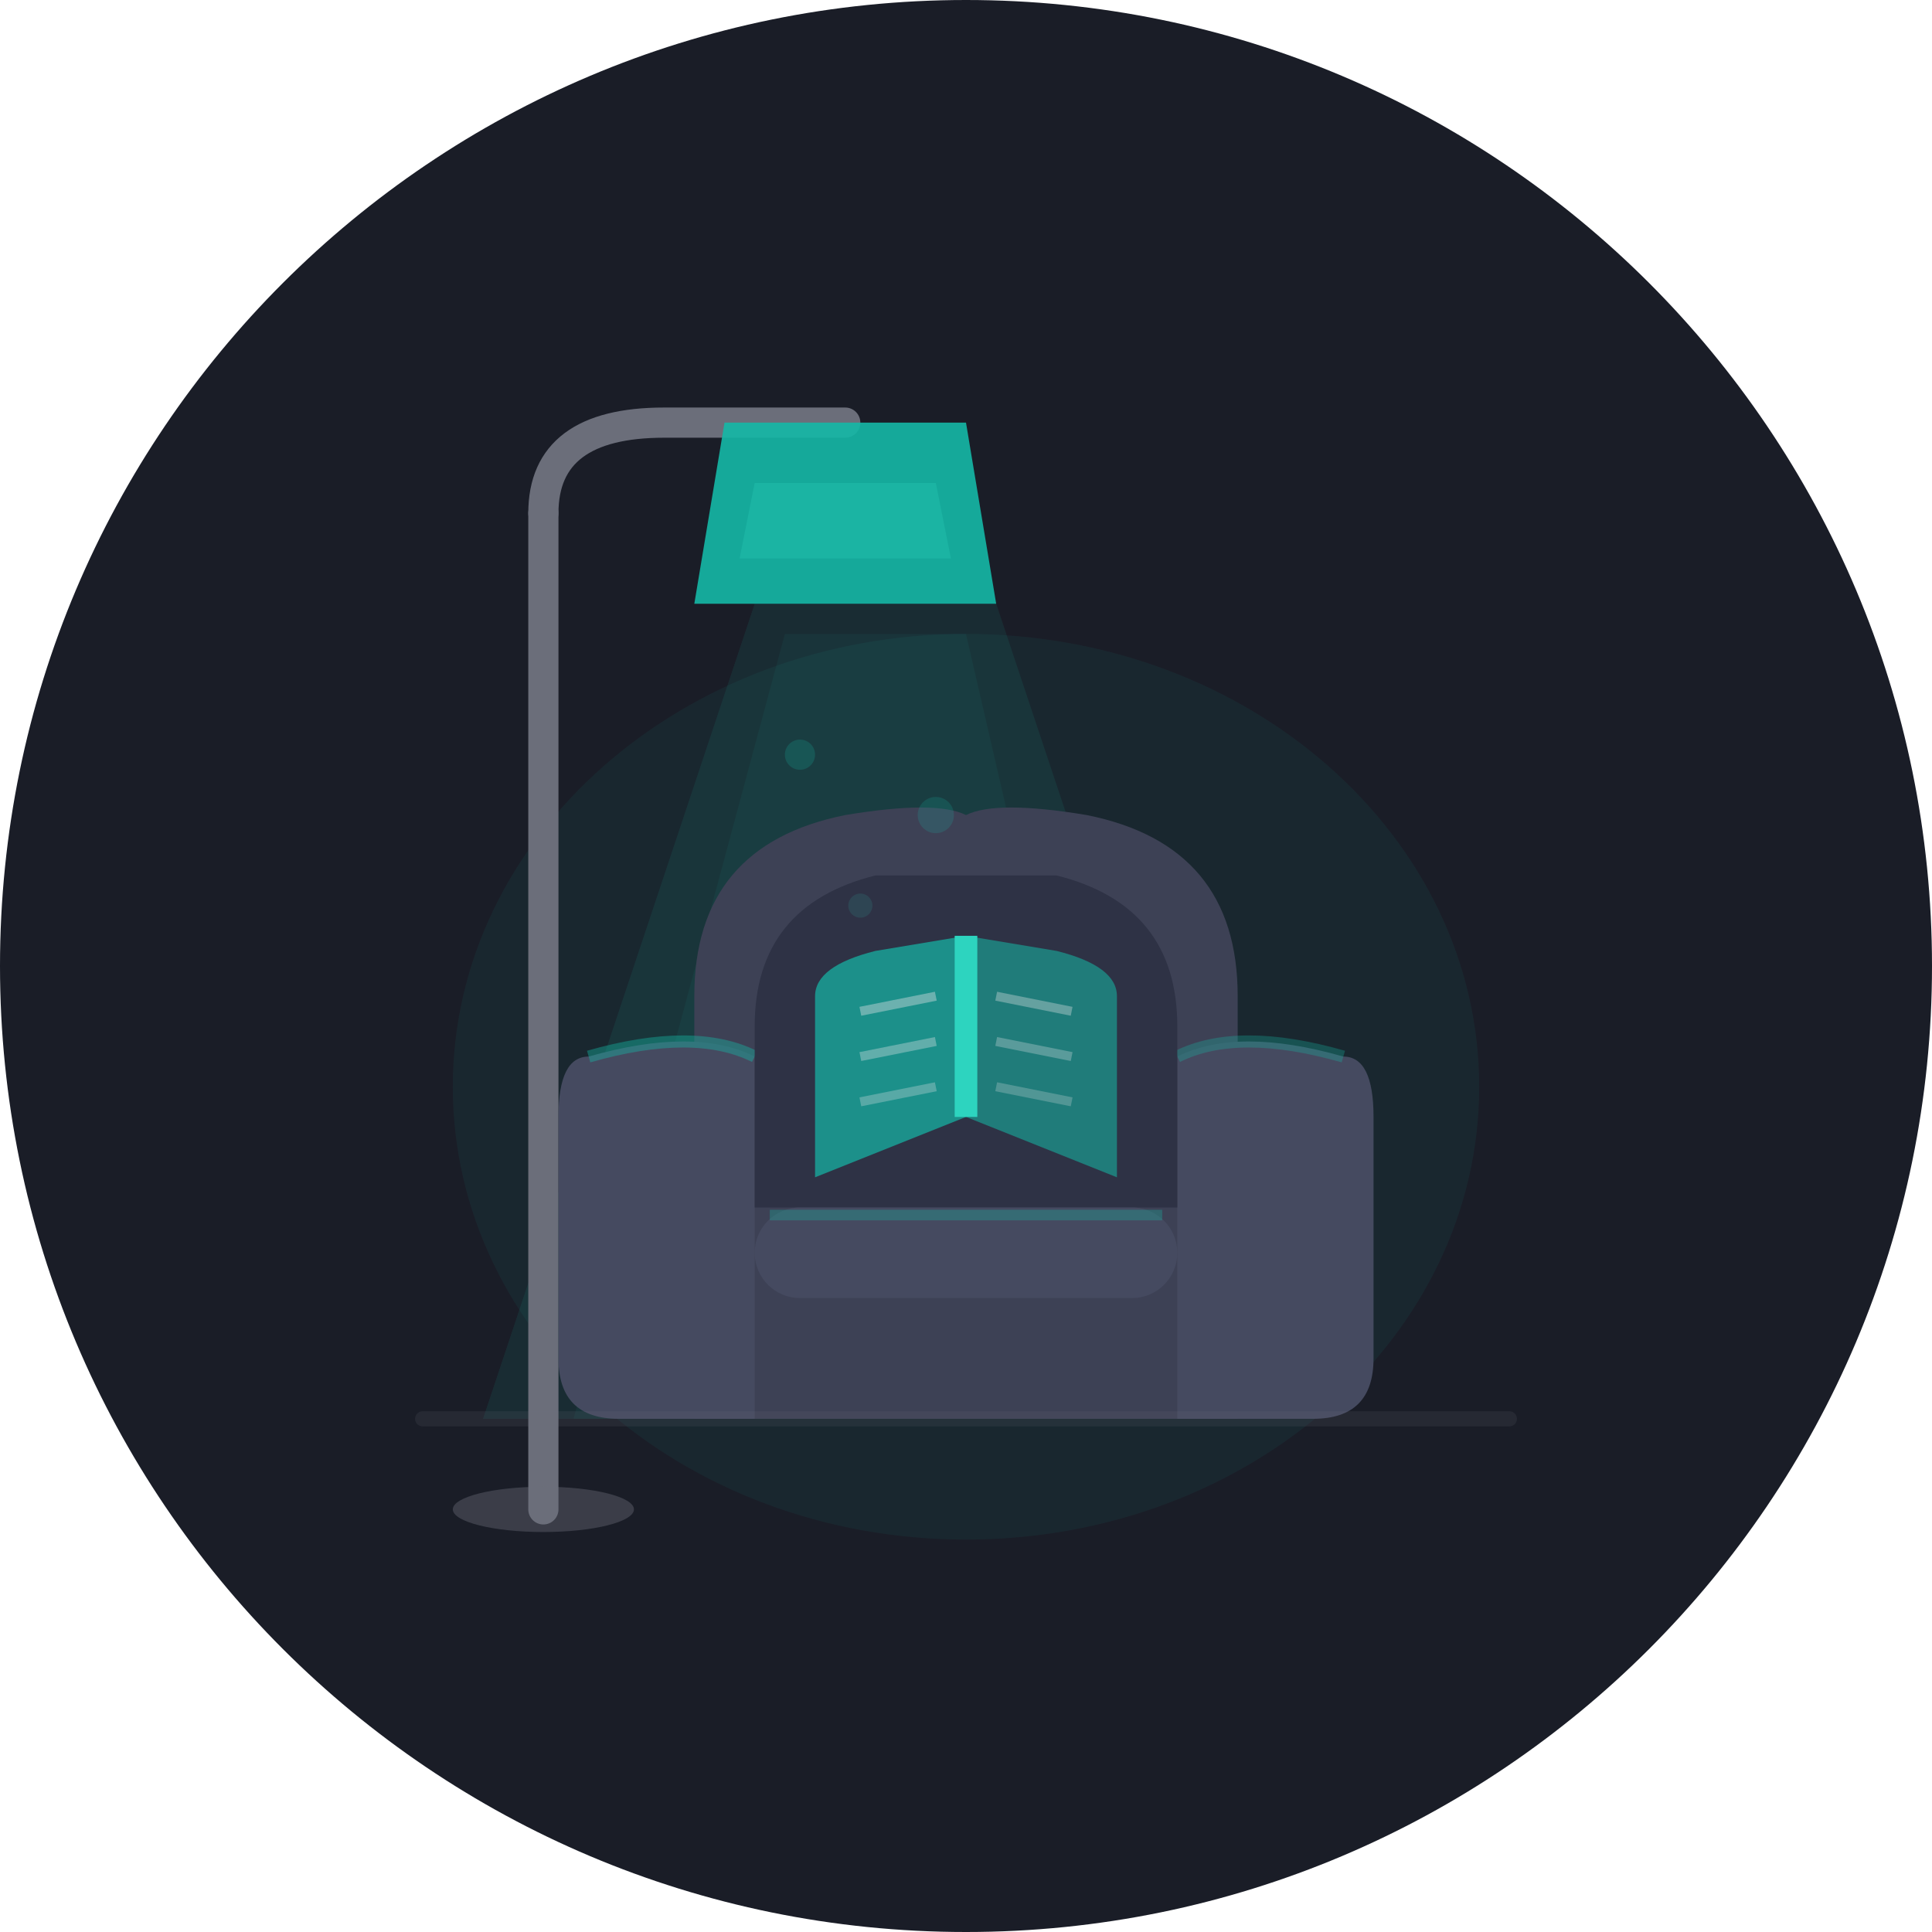
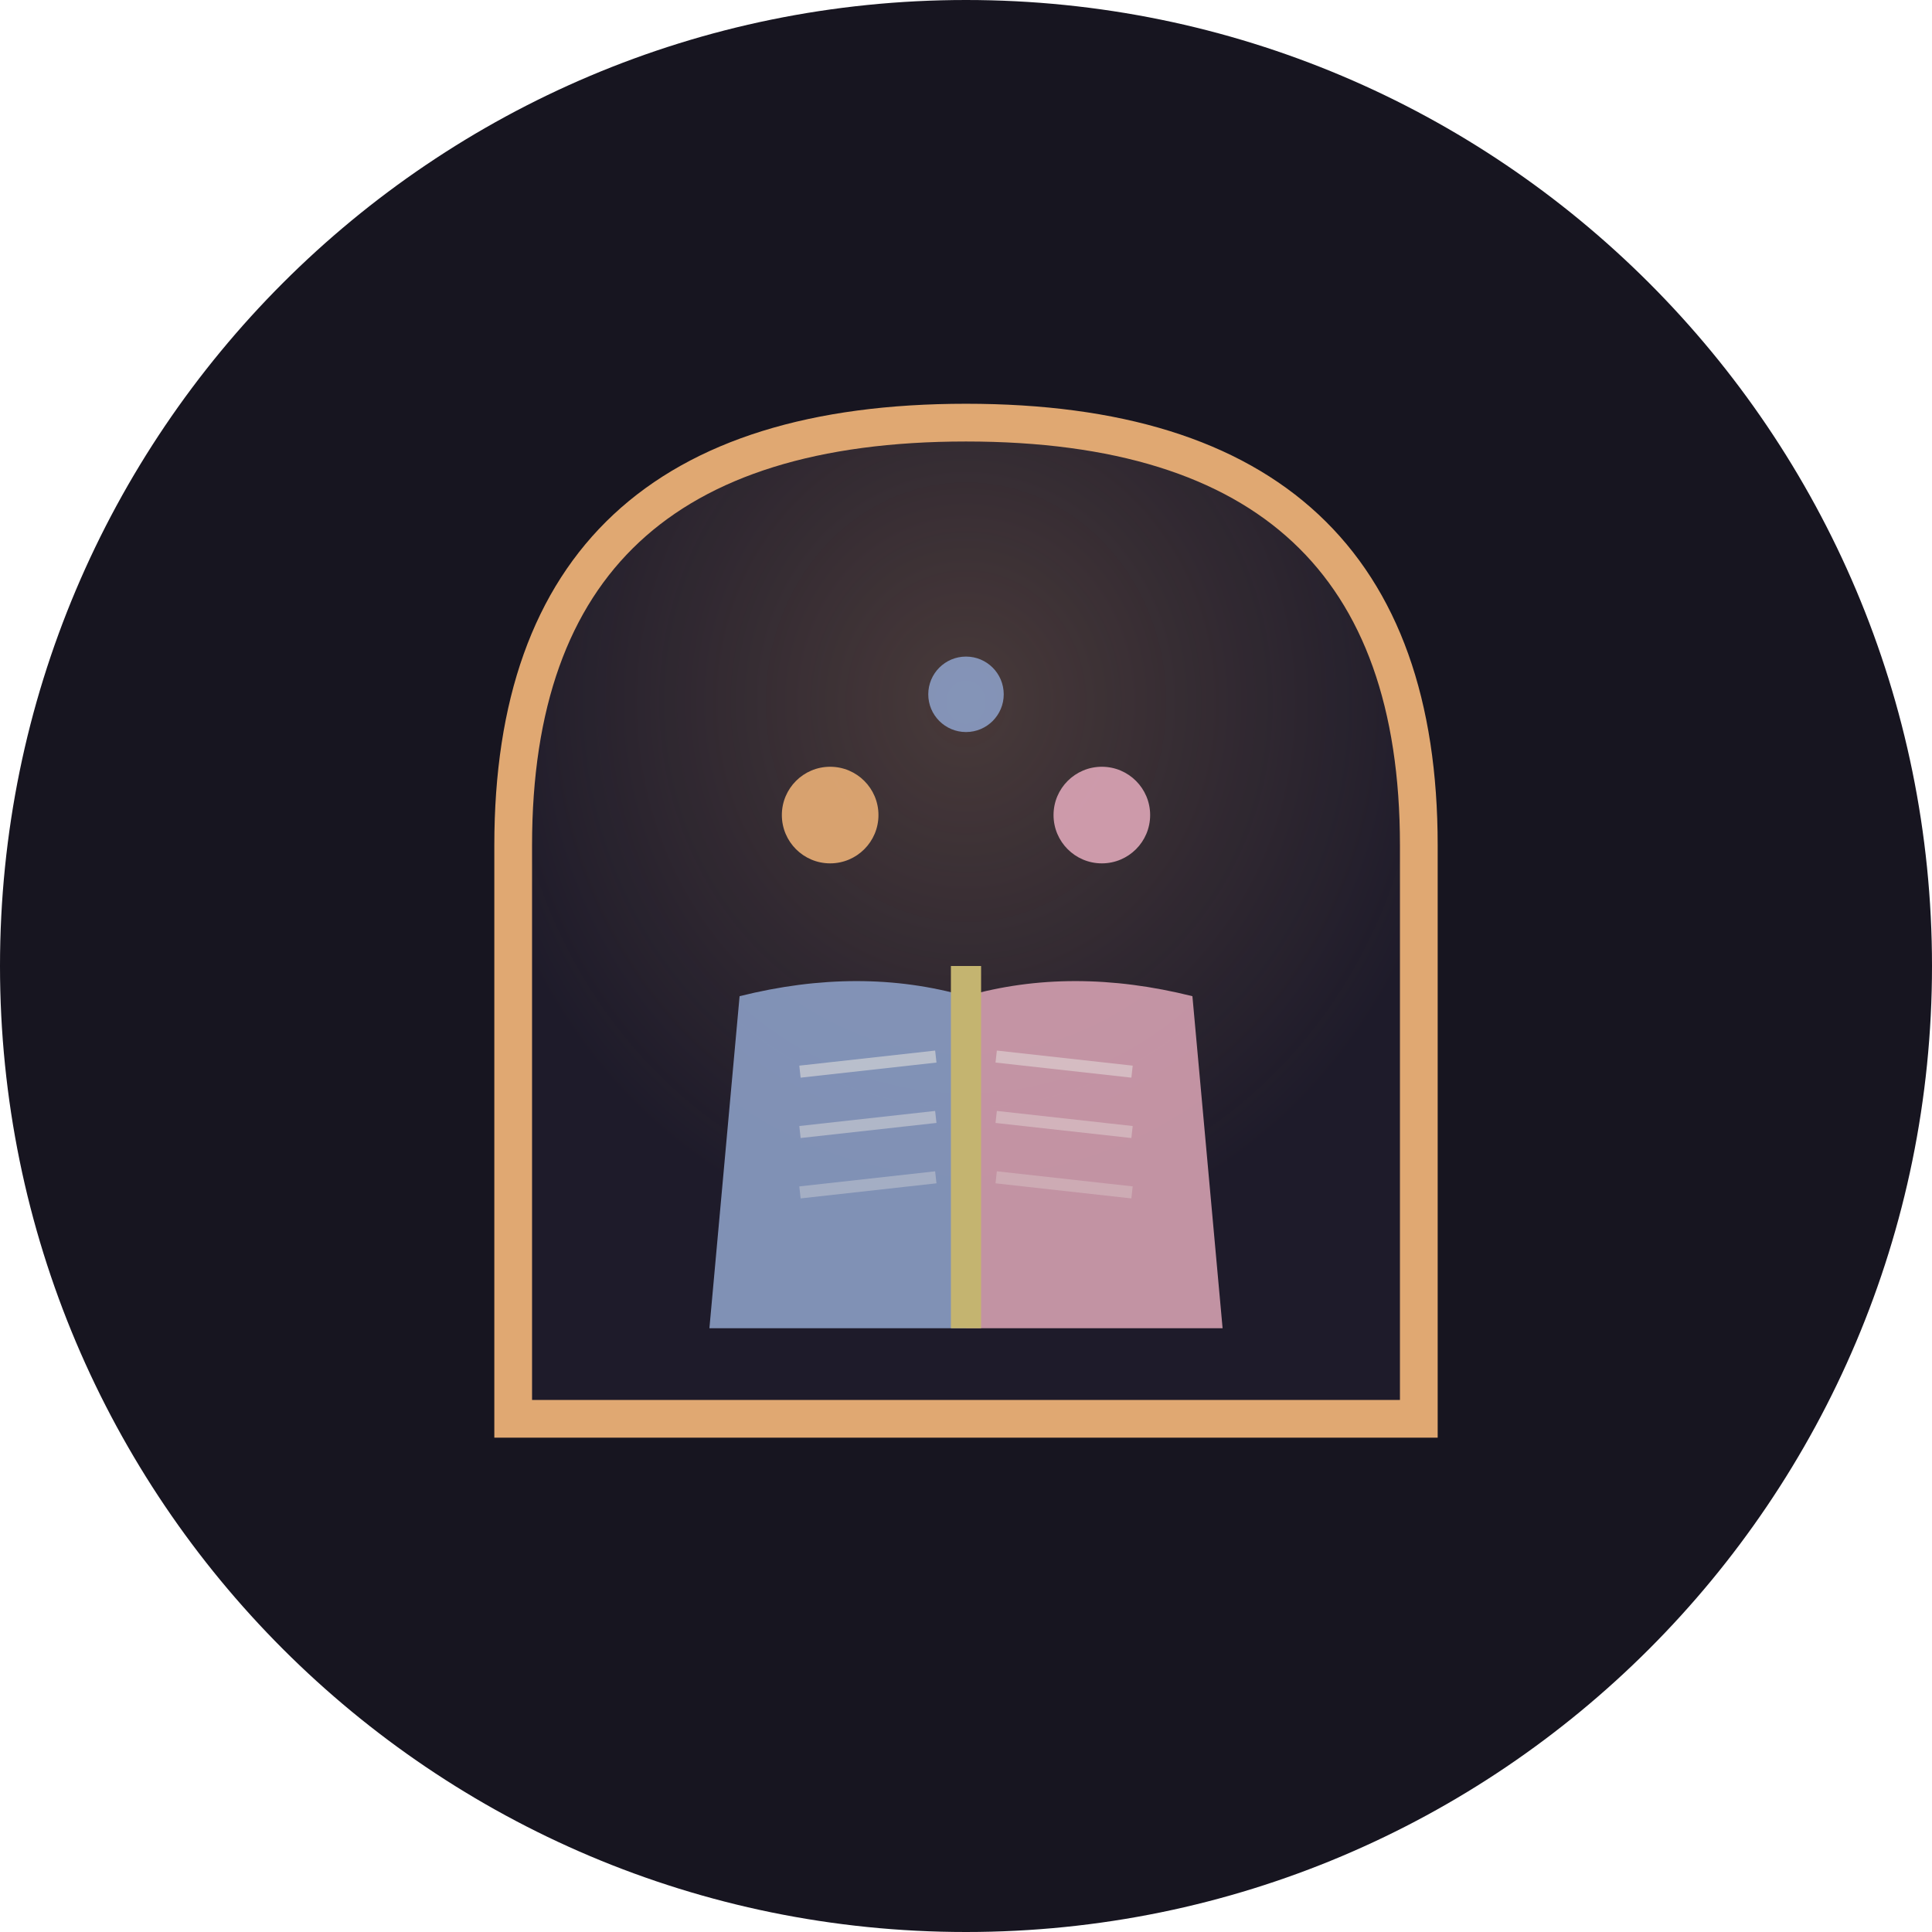
<svg xmlns="http://www.w3.org/2000/svg" viewBox="0 0 128 128" fill="none">
-   <circle cx="64" cy="64" r="64" fill="#1a1d27" />
-   <ellipse cx="64" cy="72" rx="34" ry="30" fill="#14b8a6" opacity="0.07" />
-   <path d="M50 40 L66 40 L84 94 L32 94 Z" fill="#14b8a6" opacity="0.10" />
-   <path d="M52 42 L64 42 L76 94 L38 94 Z" fill="#14b8a6" opacity="0.06" />
-   <line x1="36" y1="100" x2="36" y2="34" stroke="#6b6e7a" stroke-width="2" stroke-linecap="round" />
-   <path d="M36 34 Q36 28 44 28 L56 28" stroke="#6b6e7a" stroke-width="2" fill="none" stroke-linecap="round" />
-   <path d="M48 28 L64 28 L66 40 L46 40 Z" fill="#14b8a6" opacity="0.9" />
-   <path d="M50 32 L62 32 L63 37 L49 37 Z" fill="#2dd4bf" opacity="0.25" />
-   <ellipse cx="36" cy="100" rx="6" ry="1.5" fill="#6b6e7a" opacity="0.4" />
-   <path d="M46 94 L46 66 Q46 56 56 54 Q62 53 64 54 Q66 53 72 54 Q82 56 82 66 L82 94 Z" fill="#3d4155" />
-   <path d="M39 70 Q37 70 37 74 L37 90 Q37 94 41 94 L50 94 L50 70 Q46 68 39 70 Z" fill="#454a60" />
-   <path d="M89 70 Q91 70 91 74 L91 90 Q91 94 87 94 L78 94 L78 70 Q82 68 89 70 Z" fill="#454a60" />
-   <path d="M39 70 Q46 68 50 70" stroke="#14b8a6" stroke-width="0.8" fill="none" opacity="0.4" />
-   <path d="M89 70 Q82 68 78 70" stroke="#14b8a6" stroke-width="0.8" fill="none" opacity="0.3" />
-   <path d="M50 68 Q50 60 58 58 L70 58 Q78 60 78 68 L78 80 L50 80 Z" fill="#2e3245" />
-   <rect x="50" y="80" width="28" height="6" rx="3" fill="#454a60" />
-   <line x1="51" y1="80.5" x2="77" y2="80.5" stroke="#14b8a6" stroke-width="0.7" opacity="0.3" />
-   <path d="M54 78 L54 66 Q54 64 58 63 L64 62 L64 74 Z" fill="#14b8a6" opacity="0.7" />
-   <path d="M74 78 L74 66 Q74 64 70 63 L64 62 L64 74 Z" fill="#14b8a6" opacity="0.55" />
-   <line x1="64" y1="62" x2="64" y2="74" stroke="#2dd4bf" stroke-width="1.5" />
-   <line x1="57" y1="67" x2="62" y2="66" stroke="#e4e4e7" stroke-width="0.6" opacity="0.4" />
-   <line x1="57" y1="70" x2="62" y2="69" stroke="#e4e4e7" stroke-width="0.6" opacity="0.35" />
-   <line x1="57" y1="73" x2="62" y2="72" stroke="#e4e4e7" stroke-width="0.6" opacity="0.3" />
-   <line x1="71" y1="67" x2="66" y2="66" stroke="#e4e4e7" stroke-width="0.6" opacity="0.35" />
-   <line x1="71" y1="70" x2="66" y2="69" stroke="#e4e4e7" stroke-width="0.6" opacity="0.3" />
-   <line x1="71" y1="73" x2="66" y2="72" stroke="#e4e4e7" stroke-width="0.6" opacity="0.25" />
-   <line x1="28" y1="94" x2="100" y2="94" stroke="#6b6e7a" stroke-width="1" opacity="0.15" stroke-linecap="round" />
-   <circle cx="53" cy="50" r="1" fill="#14b8a6" opacity="0.2" />
-   <circle cx="62" cy="54" r="1.2" fill="#14b8a6" opacity="0.18" />
-   <circle cx="57" cy="60" r="0.8" fill="#2dd4bf" opacity="0.12" />
+   <defs>
+     <radialGradient id="nook-glow" cx="50%" cy="28%" r="55%">
+       <stop offset="0%" stop-color="#e0a872" stop-opacity="0.22" />
+       <stop offset="100%" stop-color="#e0a872" stop-opacity="0" />
+     </radialGradient>
+   </defs>
+   <circle cx="64" cy="64" r="64" fill="#171520" />
+   <path d="M34 94 L34 56 Q34 28 64 28 Q94 28 94 56 L94 94 Z" fill="#1e1b2a" />
+   <path d="M34 94 L34 56 Q34 28 64 28 Q94 28 94 56 L94 94 Z" fill="url(#nook-glow)" />
+   <path d="M34 94 L34 56 Q34 28 64 28 Q94 28 94 56 L94 94 Z" stroke="#e0a872" stroke-width="2.5" fill="none" />
+   <path d="M64 88 L64 66 Q57 64 49 66 L47 88 Z" fill="#8b9dc4" opacity="0.9" />
+   <path d="M64 88 L64 66 Q71 64 79 66 L81 88 Z" fill="#d4a0b0" opacity="0.9" />
+   <line x1="64" y1="64" x2="64" y2="88" stroke="#c4b470" stroke-width="2" />
+   <line x1="53" y1="71" x2="62" y2="70" stroke="#e8e4df" stroke-width="0.8" opacity="0.55" />
+   <line x1="53" y1="75" x2="62" y2="74" stroke="#e8e4df" stroke-width="0.8" opacity="0.45" />
+   <line x1="53" y1="79" x2="62" y2="78" stroke="#e8e4df" stroke-width="0.8" opacity="0.35" />
+   <line x1="75" y1="71" x2="66" y2="70" stroke="#e8e4df" stroke-width="0.8" opacity="0.5" />
+   <line x1="75" y1="75" x2="66" y2="74" stroke="#e8e4df" stroke-width="0.8" opacity="0.4" />
+   <line x1="75" y1="79" x2="66" y2="78" stroke="#e8e4df" stroke-width="0.8" opacity="0.3" />
+   <circle cx="55" cy="54" r="3.2" fill="#e0a872" opacity="0.95" />
+   <circle cx="64" cy="46" r="2.5" fill="#8b9dc4" opacity="0.9" />
+   <circle cx="73" cy="54" r="3.2" fill="#d4a0b0" opacity="0.95" />
</svg>
